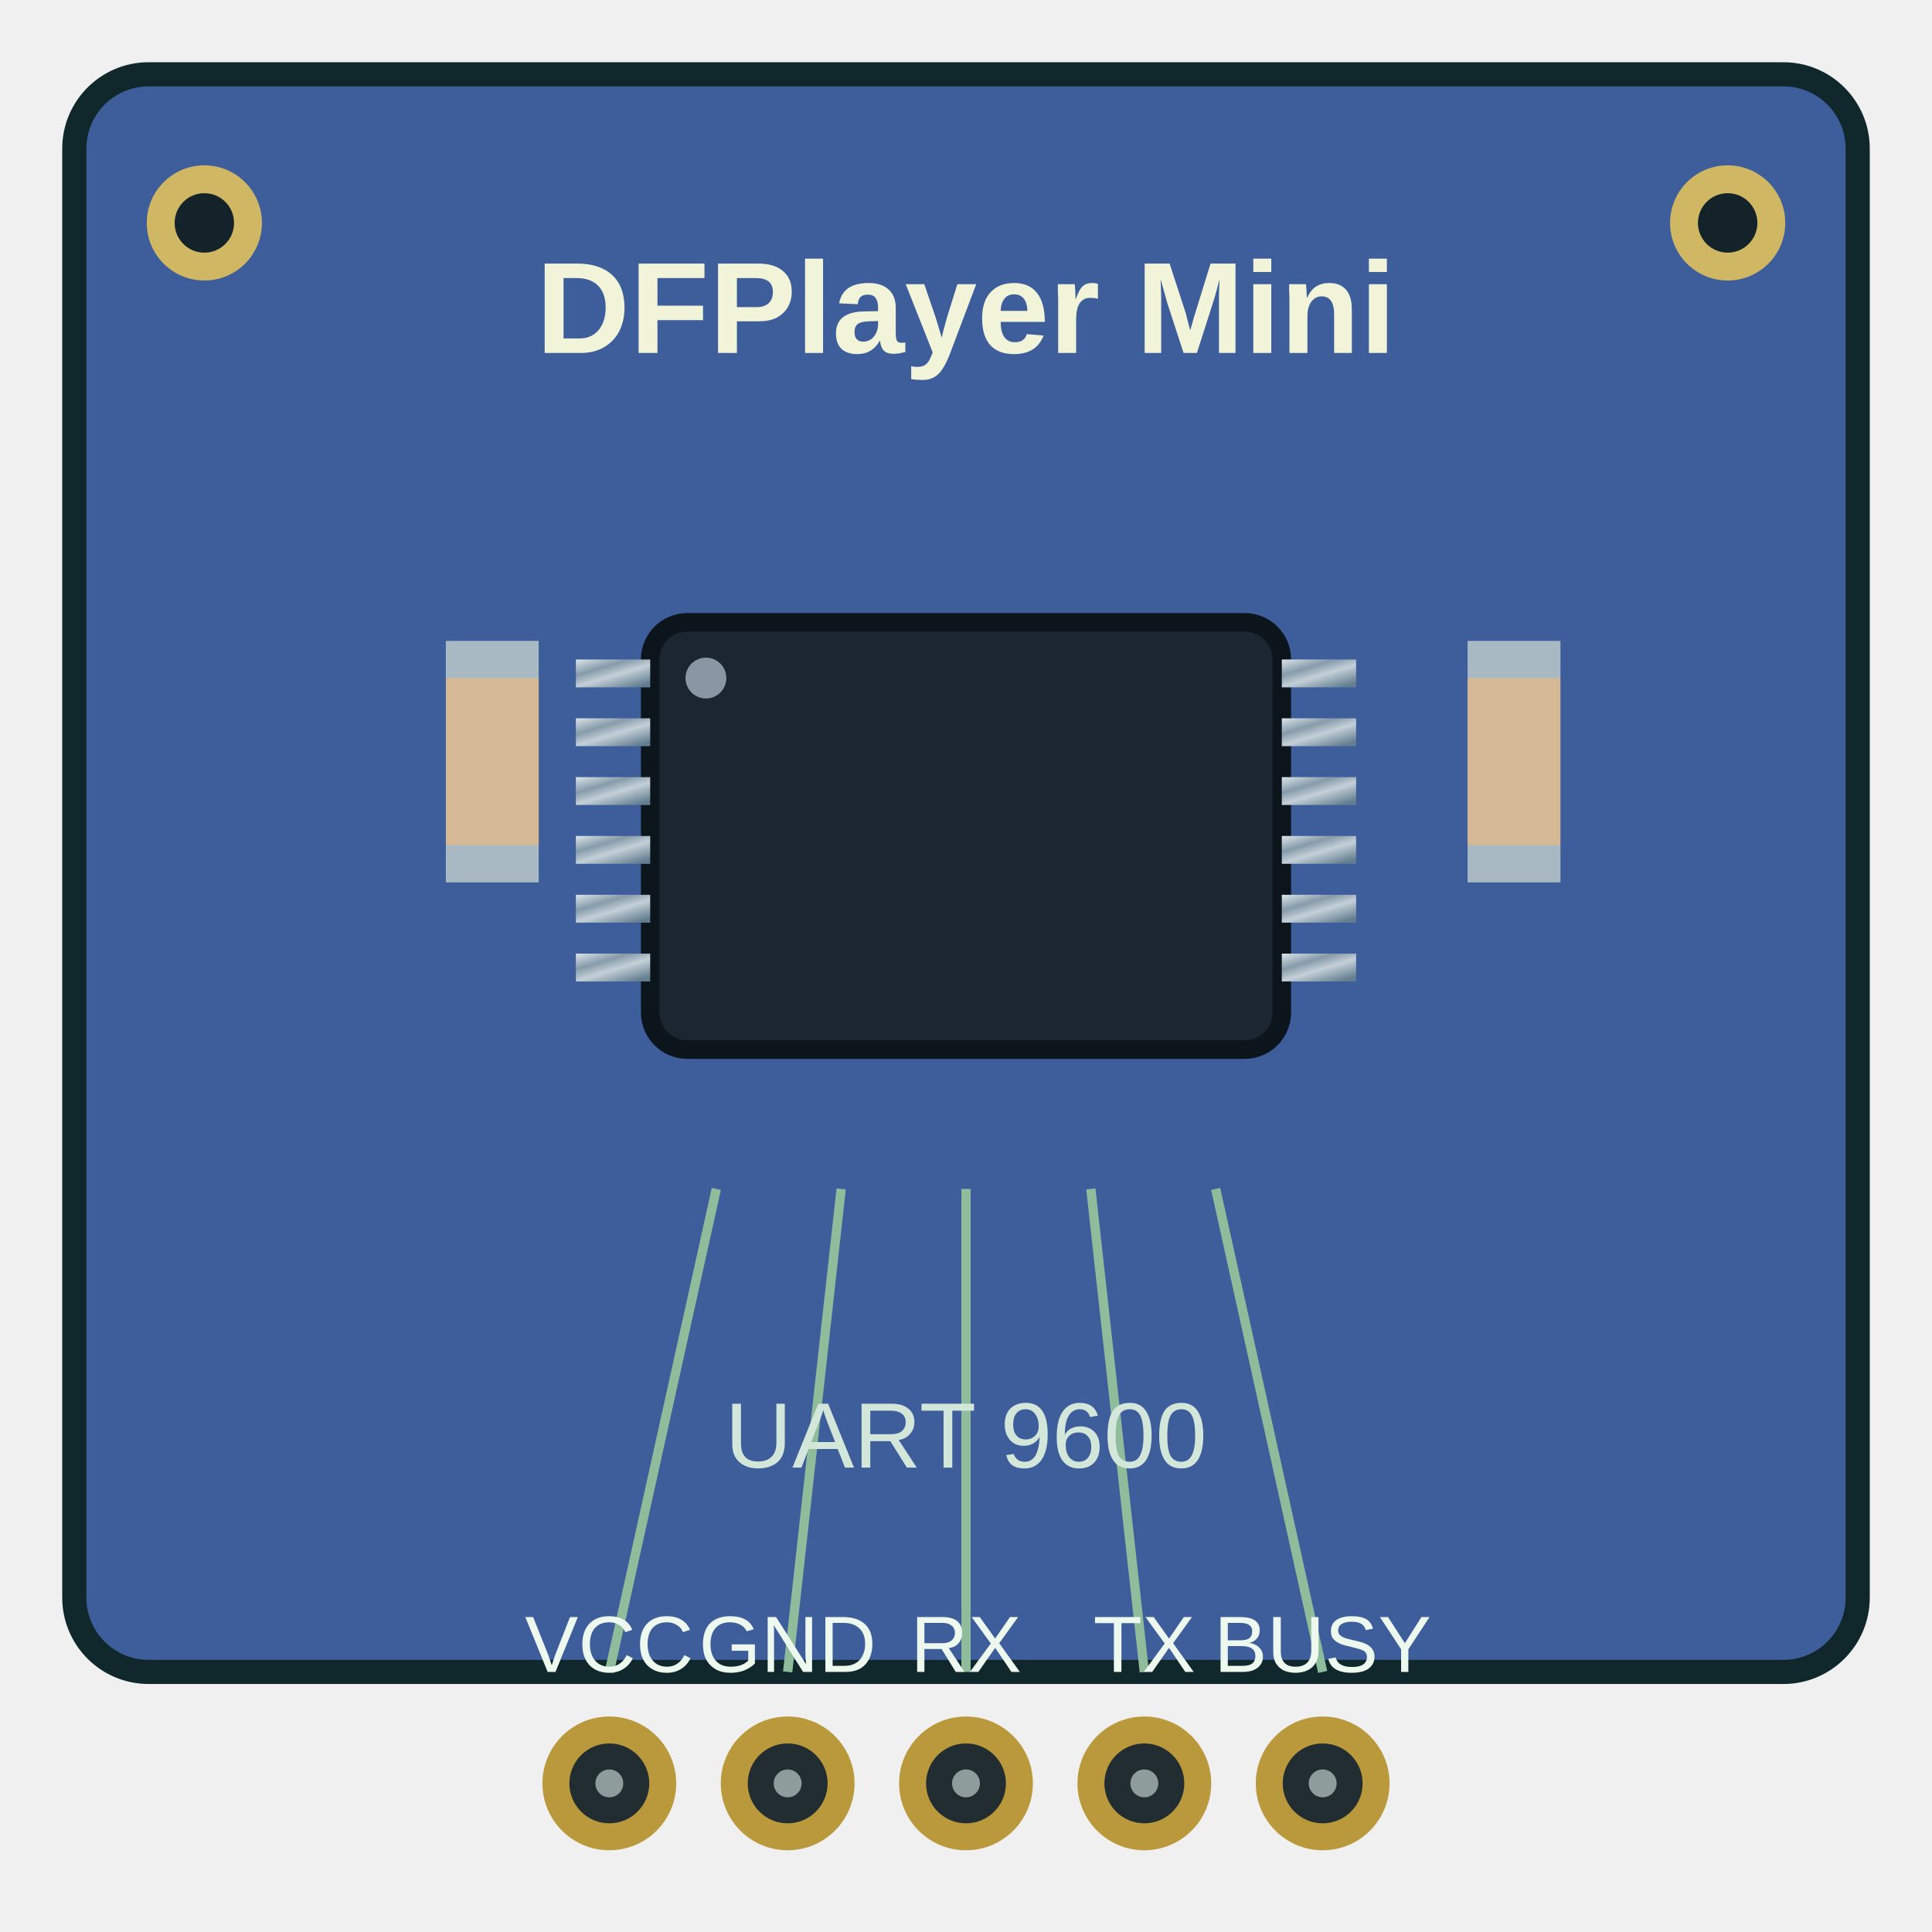
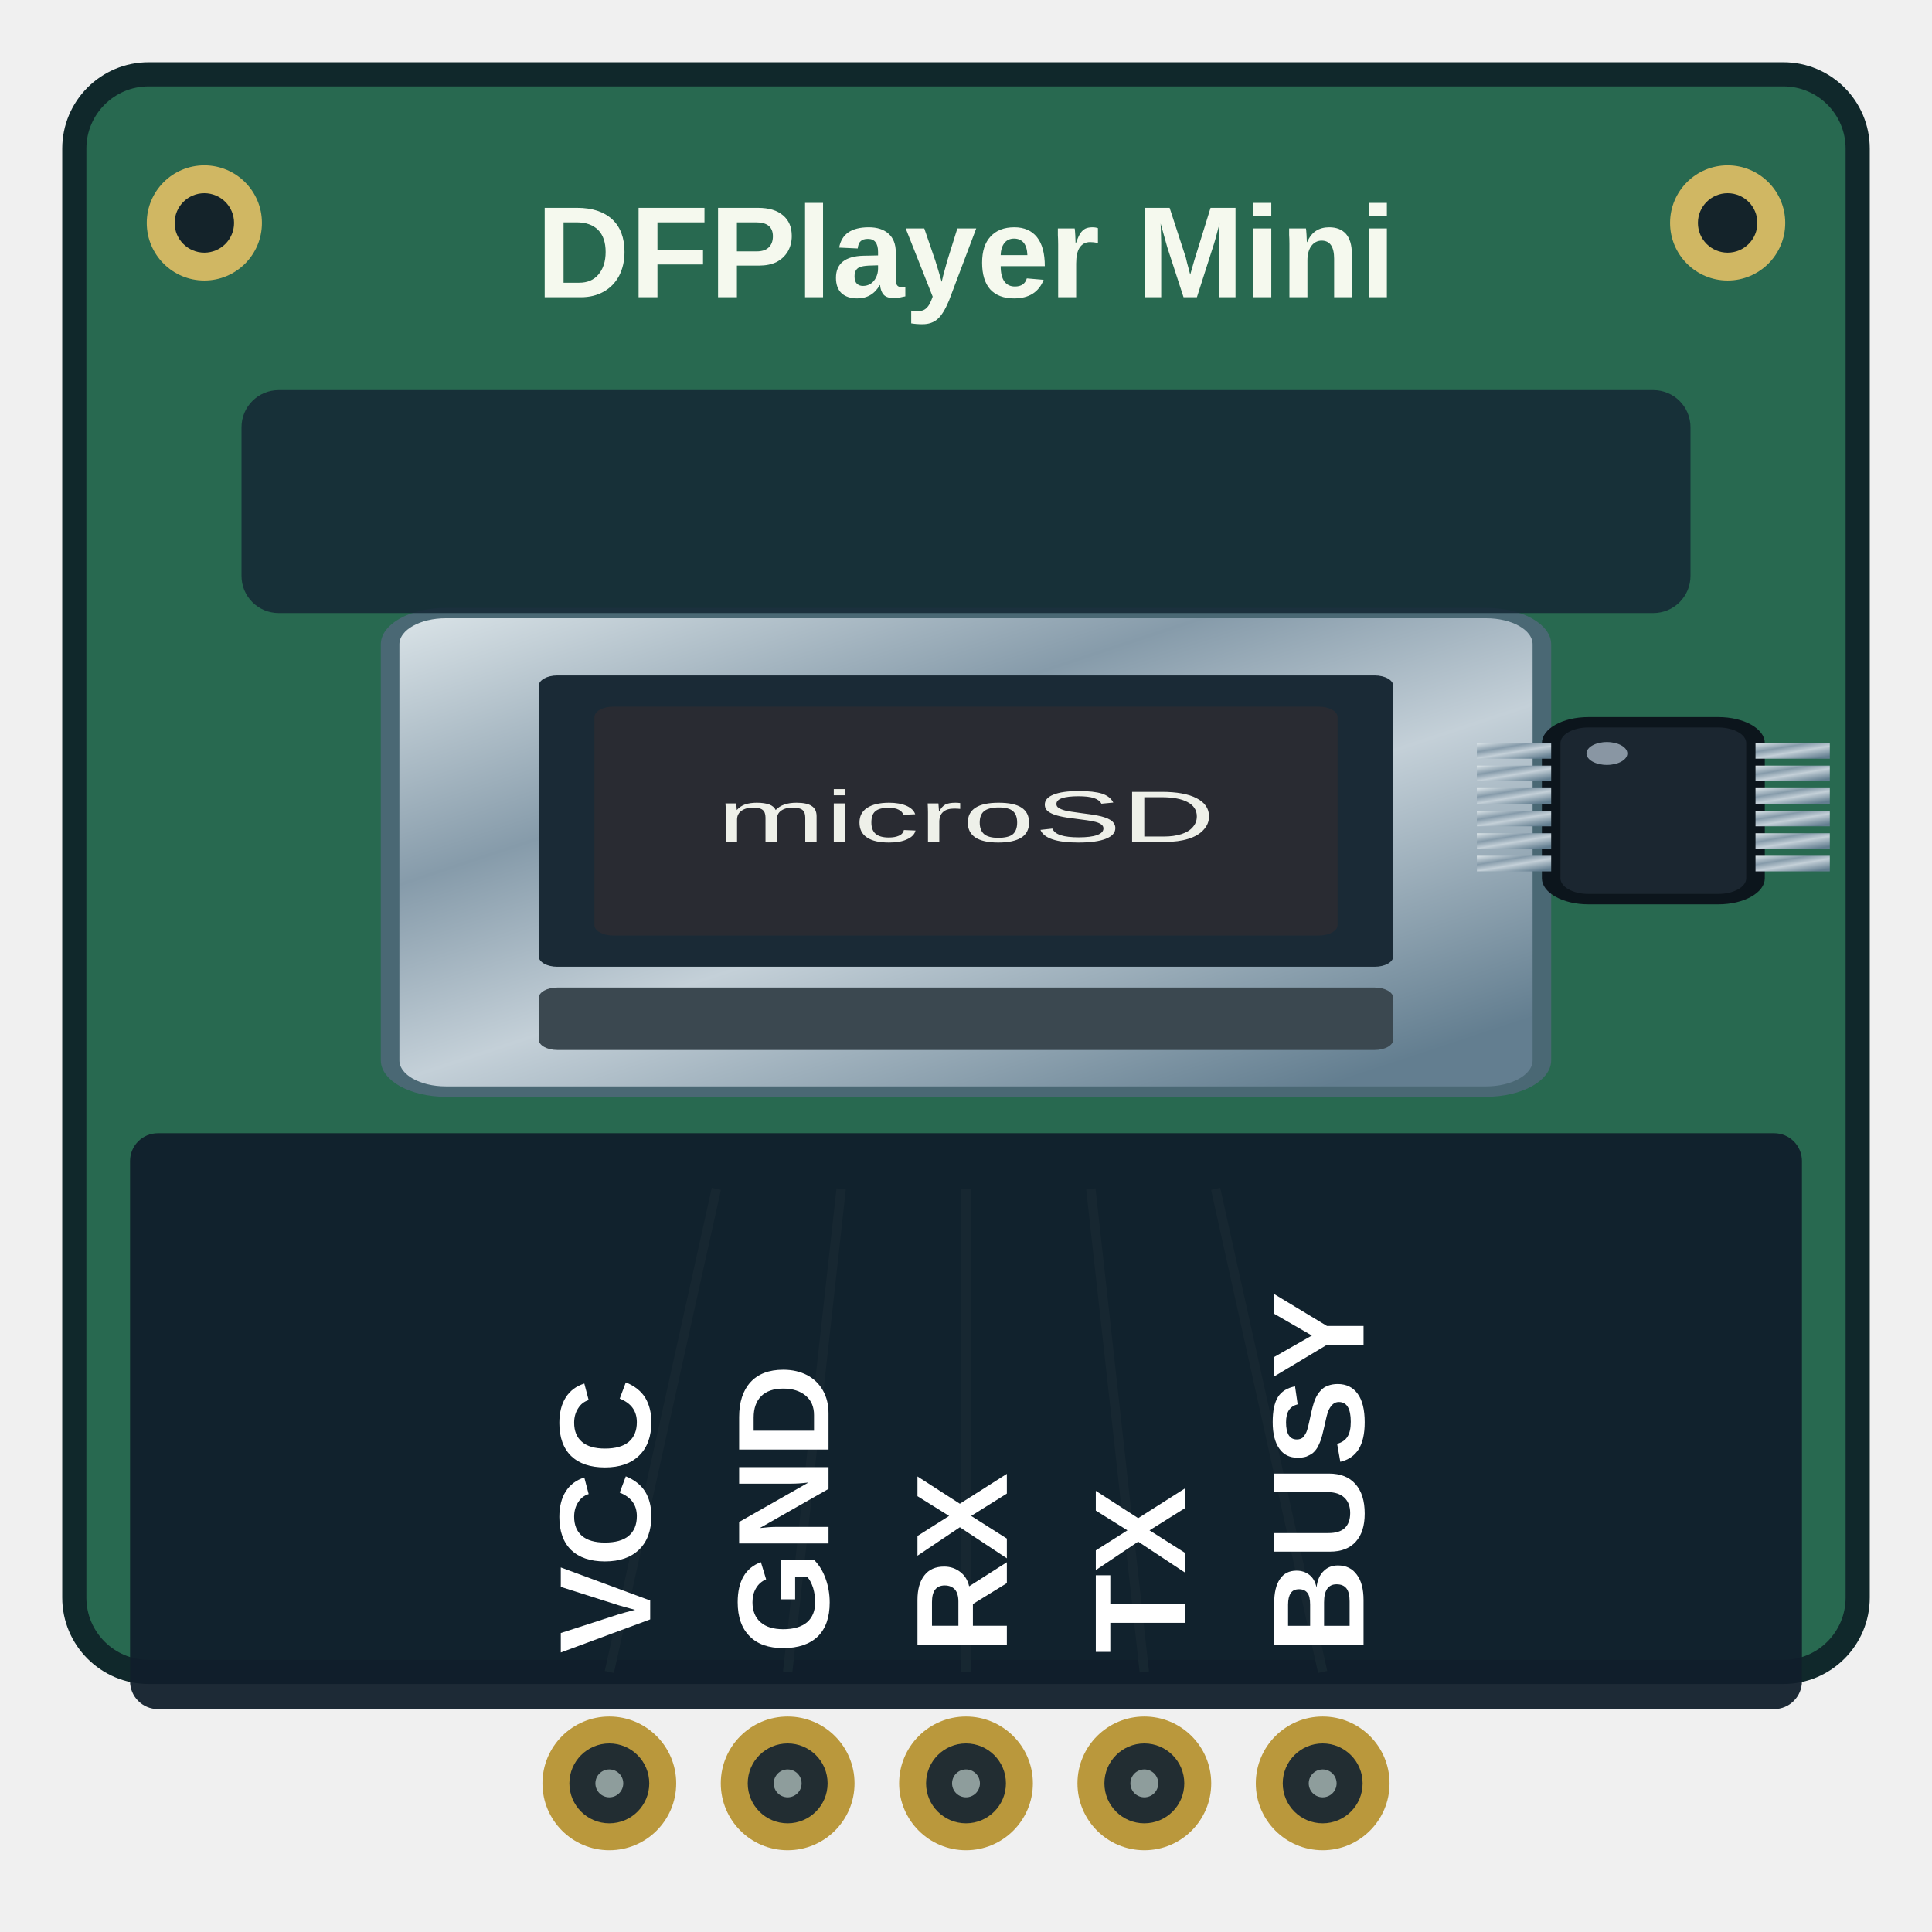
<svg xmlns="http://www.w3.org/2000/svg" width="104" height="104" viewBox="0 0 104 104">
  <defs>
    <linearGradient id="metal" x2=".8" y2="1">
      <stop stop-color="#dce5e9" />
      <stop offset=".35" stop-color="#869baa" />
      <stop offset=".6" stop-color="#c4d0d8" />
      <stop offset="1" stop-color="#637e90" />
    </linearGradient>
    <linearGradient id="cap" x2=".3" y2="1">
      <stop stop-color="#748a99" />
      <stop offset="1" stop-color="#17232e" />
    </linearGradient>
    <linearGradient id="green" x2="0" y2="1">
      <stop stop-color="#28765c" />
      <stop offset="1" stop-color="#164c3b" />
    </linearGradient>
    <radialGradient id="lens" cx=".3" cy=".25">
      <stop stop-color="#f1fcff" />
      <stop offset=".35" stop-color="#b9dfed" stop-opacity=".9" />
      <stop offset="1" stop-color="#688f9d" stop-opacity=".8" />
    </radialGradient>
  </defs>
-   <rect x="4" y="4" width="96" height="86" rx="4" fill="#3e5d9b" stroke="#10282b" stroke-width="1.3" />
+   <rect x="4" y="4" width="96" height="86" rx="4" fill="#286950" stroke="#10282b" stroke-width="1.3" />
  <circle cx="11" cy="12" r="3.1" fill="#d0b763" />
  <circle cx="11" cy="12" r="1.6" fill="#14232a" />
  <circle cx="93" cy="12" r="3.1" fill="#d0b763" />
  <circle cx="93" cy="12" r="1.6" fill="#14232a" />
  <path d="M32.8 90L38.56 64" fill="none" stroke="#8fbd9c" stroke-width="0.5" />
  <path d="M42.4 90L45.28 64" fill="none" stroke="#8fbd9c" stroke-width="0.5" />
  <path d="M52 90L52 64" fill="none" stroke="#8fbd9c" stroke-width="0.5" />
  <path d="M61.6 90L58.72 64" fill="none" stroke="#8fbd9c" stroke-width="0.5" />
  <path d="M71.2 90L65.44 64" fill="none" stroke="#8fbd9c" stroke-width="0.5" />
-   <rect x="35" y="33.5" width="34" height="23" rx="2" fill="#1b2630" stroke="#0c151c" stroke-width="1" />
-   <rect x="31" y="35.5" width="4" height="1.5" rx="0" fill="url(#metal)" />
-   <rect x="69" y="35.5" width="4" height="1.5" rx="0" fill="url(#metal)" />
-   <rect x="31" y="38.667" width="4" height="1.5" rx="0" fill="url(#metal)" />
-   <rect x="69" y="38.667" width="4" height="1.5" rx="0" fill="url(#metal)" />
-   <rect x="31" y="41.833" width="4" height="1.5" rx="0" fill="url(#metal)" />
-   <rect x="69" y="41.833" width="4" height="1.5" rx="0" fill="url(#metal)" />
-   <rect x="31" y="45" width="4" height="1.5" rx="0" fill="url(#metal)" />
-   <rect x="69" y="45" width="4" height="1.5" rx="0" fill="url(#metal)" />
-   <rect x="31" y="48.167" width="4" height="1.5" rx="0" fill="url(#metal)" />
-   <rect x="69" y="48.167" width="4" height="1.5" rx="0" fill="url(#metal)" />
-   <rect x="31" y="51.333" width="4" height="1.5" rx="0" fill="url(#metal)" />
-   <rect x="69" y="51.333" width="4" height="1.5" rx="0" fill="url(#metal)" />
-   <circle cx="38" cy="36.5" r="1.1" fill="#8996a3" />
-   <rect x="24" y="36" width="5" height="10" rx="0.6" fill="#d5b995" />
-   <rect x="24" y="34.5" width="5" height="2" rx="0" fill="#a8b9c4" />
-   <rect x="24" y="45.5" width="5" height="2" rx="0" fill="#a8b9c4" />
-   <rect x="79" y="36" width="5" height="10" rx="0.6" fill="#d5b995" />
-   <rect x="79" y="34.5" width="5" height="2" rx="0" fill="#a8b9c4" />
-   <rect x="79" y="45.5" width="5" height="2" rx="0" fill="#a8b9c4" />
-   <text x="52" y="19" fill="#f1f4d8" font-family="Arial, sans-serif" font-size="7" text-anchor="middle" font-weight="600">DFPlayer Mini</text>
-   <text x="52" y="79" fill="#d3e6da" font-family="Arial, sans-serif" font-size="5" text-anchor="middle">UART 9600</text>
+   <g transform="translate(0 19) scale(1 .56)">
+     <rect x="21" y="25" width="62" height="46" rx="3" fill="url(#metal)" stroke="#4a6874" />
+     <rect x="29" y="31" width="46" height="28" rx="1" fill="#1a2a36" />
+     <rect x="32" y="34" width="40" height="22" rx="1" fill="#292b32" />
+     <text x="52" y="47" fill="#eef0e9" font-family="Arial, sans-serif" font-size="7" text-anchor="middle">microSD</text>
+     <rect x="29" y="61" width="46" height="6" rx="1" fill="#3b4850" />
+     <rect x="83.5" y="35.5" width="11" height="17" rx="2" fill="#1b2630" stroke="#0c151c" stroke-width="1" />
+     <rect x="79.5" y="37.5" width="4" height="1.5" rx="0" fill="url(#metal)" />
+     <rect x="94.5" y="37.5" width="4" height="1.5" rx="0" fill="url(#metal)" />
+     <rect x="79.5" y="39.667" width="4" height="1.5" rx="0" fill="url(#metal)" />
+     <rect x="94.5" y="39.667" width="4" height="1.5" rx="0" fill="url(#metal)" />
+     <rect x="79.5" y="41.833" width="4" height="1.5" rx="0" fill="url(#metal)" />
+     <rect x="94.5" y="41.833" width="4" height="1.5" rx="0" fill="url(#metal)" />
+     <rect x="79.5" y="44" width="4" height="1.5" rx="0" fill="url(#metal)" />
+     <rect x="94.5" y="44" width="4" height="1.5" rx="0" fill="url(#metal)" />
+     <rect x="79.5" y="46.167" width="4" height="1.5" rx="0" fill="url(#metal)" />
+     <rect x="94.5" y="46.167" width="4" height="1.5" rx="0" fill="url(#metal)" />
+     <rect x="79.5" y="48.333" width="4" height="1.5" rx="0" fill="url(#metal)" />
+     <rect x="94.5" y="48.333" width="4" height="1.5" rx="0" fill="url(#metal)" />
+     <circle cx="86.5" cy="38.5" r="1.1" fill="#8996a3" />
+   </g>
+   <rect x="13" y="21" width="78" height="12" rx="2" fill="#142935" opacity=".88" data-live-value-space="true" />
+   <rect x="7" y="61" width="90" height="31" rx="1.5" fill="#101e2a" opacity=".94" />
+   <text x="52" y="16" fill="#f5f9ee" font-family="Arial, sans-serif" font-size="7" text-anchor="middle" font-weight="600">DFPlayer Mini</text>
  <g data-pin="VCC" data-x="32.8" data-y="96">
    <circle cx="32.8" cy="96" r="3.6" fill="#ba983c" />
    <circle cx="32.8" cy="96" r="2.15" fill="#222d32" />
    <circle cx="32.8" cy="96" r="0.75" fill="#8e9d9c" />
-     <text x="32.8" y="90" fill="#edf8ef" font-family="Arial, sans-serif" font-size="4.3" text-anchor="middle">VCC</text>
+     <text x="35" y="89" fill="#ffffff" font-family="Arial, sans-serif" font-size="7" font-weight="600" transform="rotate(-90 35 89)">VCC</text>
  </g>
  <g data-pin="GND" data-x="42.4" data-y="96">
    <circle cx="42.4" cy="96" r="3.6" fill="#ba983c" />
    <circle cx="42.4" cy="96" r="2.15" fill="#222d32" />
    <circle cx="42.4" cy="96" r="0.75" fill="#8e9d9c" />
-     <text x="42.4" y="90" fill="#edf8ef" font-family="Arial, sans-serif" font-size="4.3" text-anchor="middle">GND</text>
+     <text x="44.6" y="89" fill="#ffffff" font-family="Arial, sans-serif" font-size="7" font-weight="600" transform="rotate(-90 44.6 89)">GND</text>
  </g>
  <g data-pin="RX" data-x="52" data-y="96">
    <circle cx="52" cy="96" r="3.6" fill="#ba983c" />
    <circle cx="52" cy="96" r="2.15" fill="#222d32" />
    <circle cx="52" cy="96" r="0.75" fill="#8e9d9c" />
-     <text x="52" y="90" fill="#edf8ef" font-family="Arial, sans-serif" font-size="4.3" text-anchor="middle">RX</text>
+     <text x="54.2" y="89" fill="#ffffff" font-family="Arial, sans-serif" font-size="7" font-weight="600" transform="rotate(-90 54.2 89)">RX</text>
  </g>
  <g data-pin="TX" data-x="61.6" data-y="96">
    <circle cx="61.6" cy="96" r="3.6" fill="#ba983c" />
    <circle cx="61.6" cy="96" r="2.15" fill="#222d32" />
    <circle cx="61.6" cy="96" r="0.75" fill="#8e9d9c" />
-     <text x="61.6" y="90" fill="#edf8ef" font-family="Arial, sans-serif" font-size="4.3" text-anchor="middle">TX</text>
+     <text x="63.8" y="89" fill="#ffffff" font-family="Arial, sans-serif" font-size="7" font-weight="600" transform="rotate(-90 63.8 89)">TX</text>
  </g>
  <g data-pin="BUSY" data-x="71.2" data-y="96">
    <circle cx="71.2" cy="96" r="3.6" fill="#ba983c" />
    <circle cx="71.2" cy="96" r="2.15" fill="#222d32" />
    <circle cx="71.2" cy="96" r="0.75" fill="#8e9d9c" />
-     <text x="71.2" y="90" fill="#edf8ef" font-family="Arial, sans-serif" font-size="4.3" text-anchor="middle">BUSY</text>
+     <text x="73.4" y="89" fill="#ffffff" font-family="Arial, sans-serif" font-size="7" font-weight="600" transform="rotate(-90 73.4 89)">BUSY</text>
  </g>
</svg>
